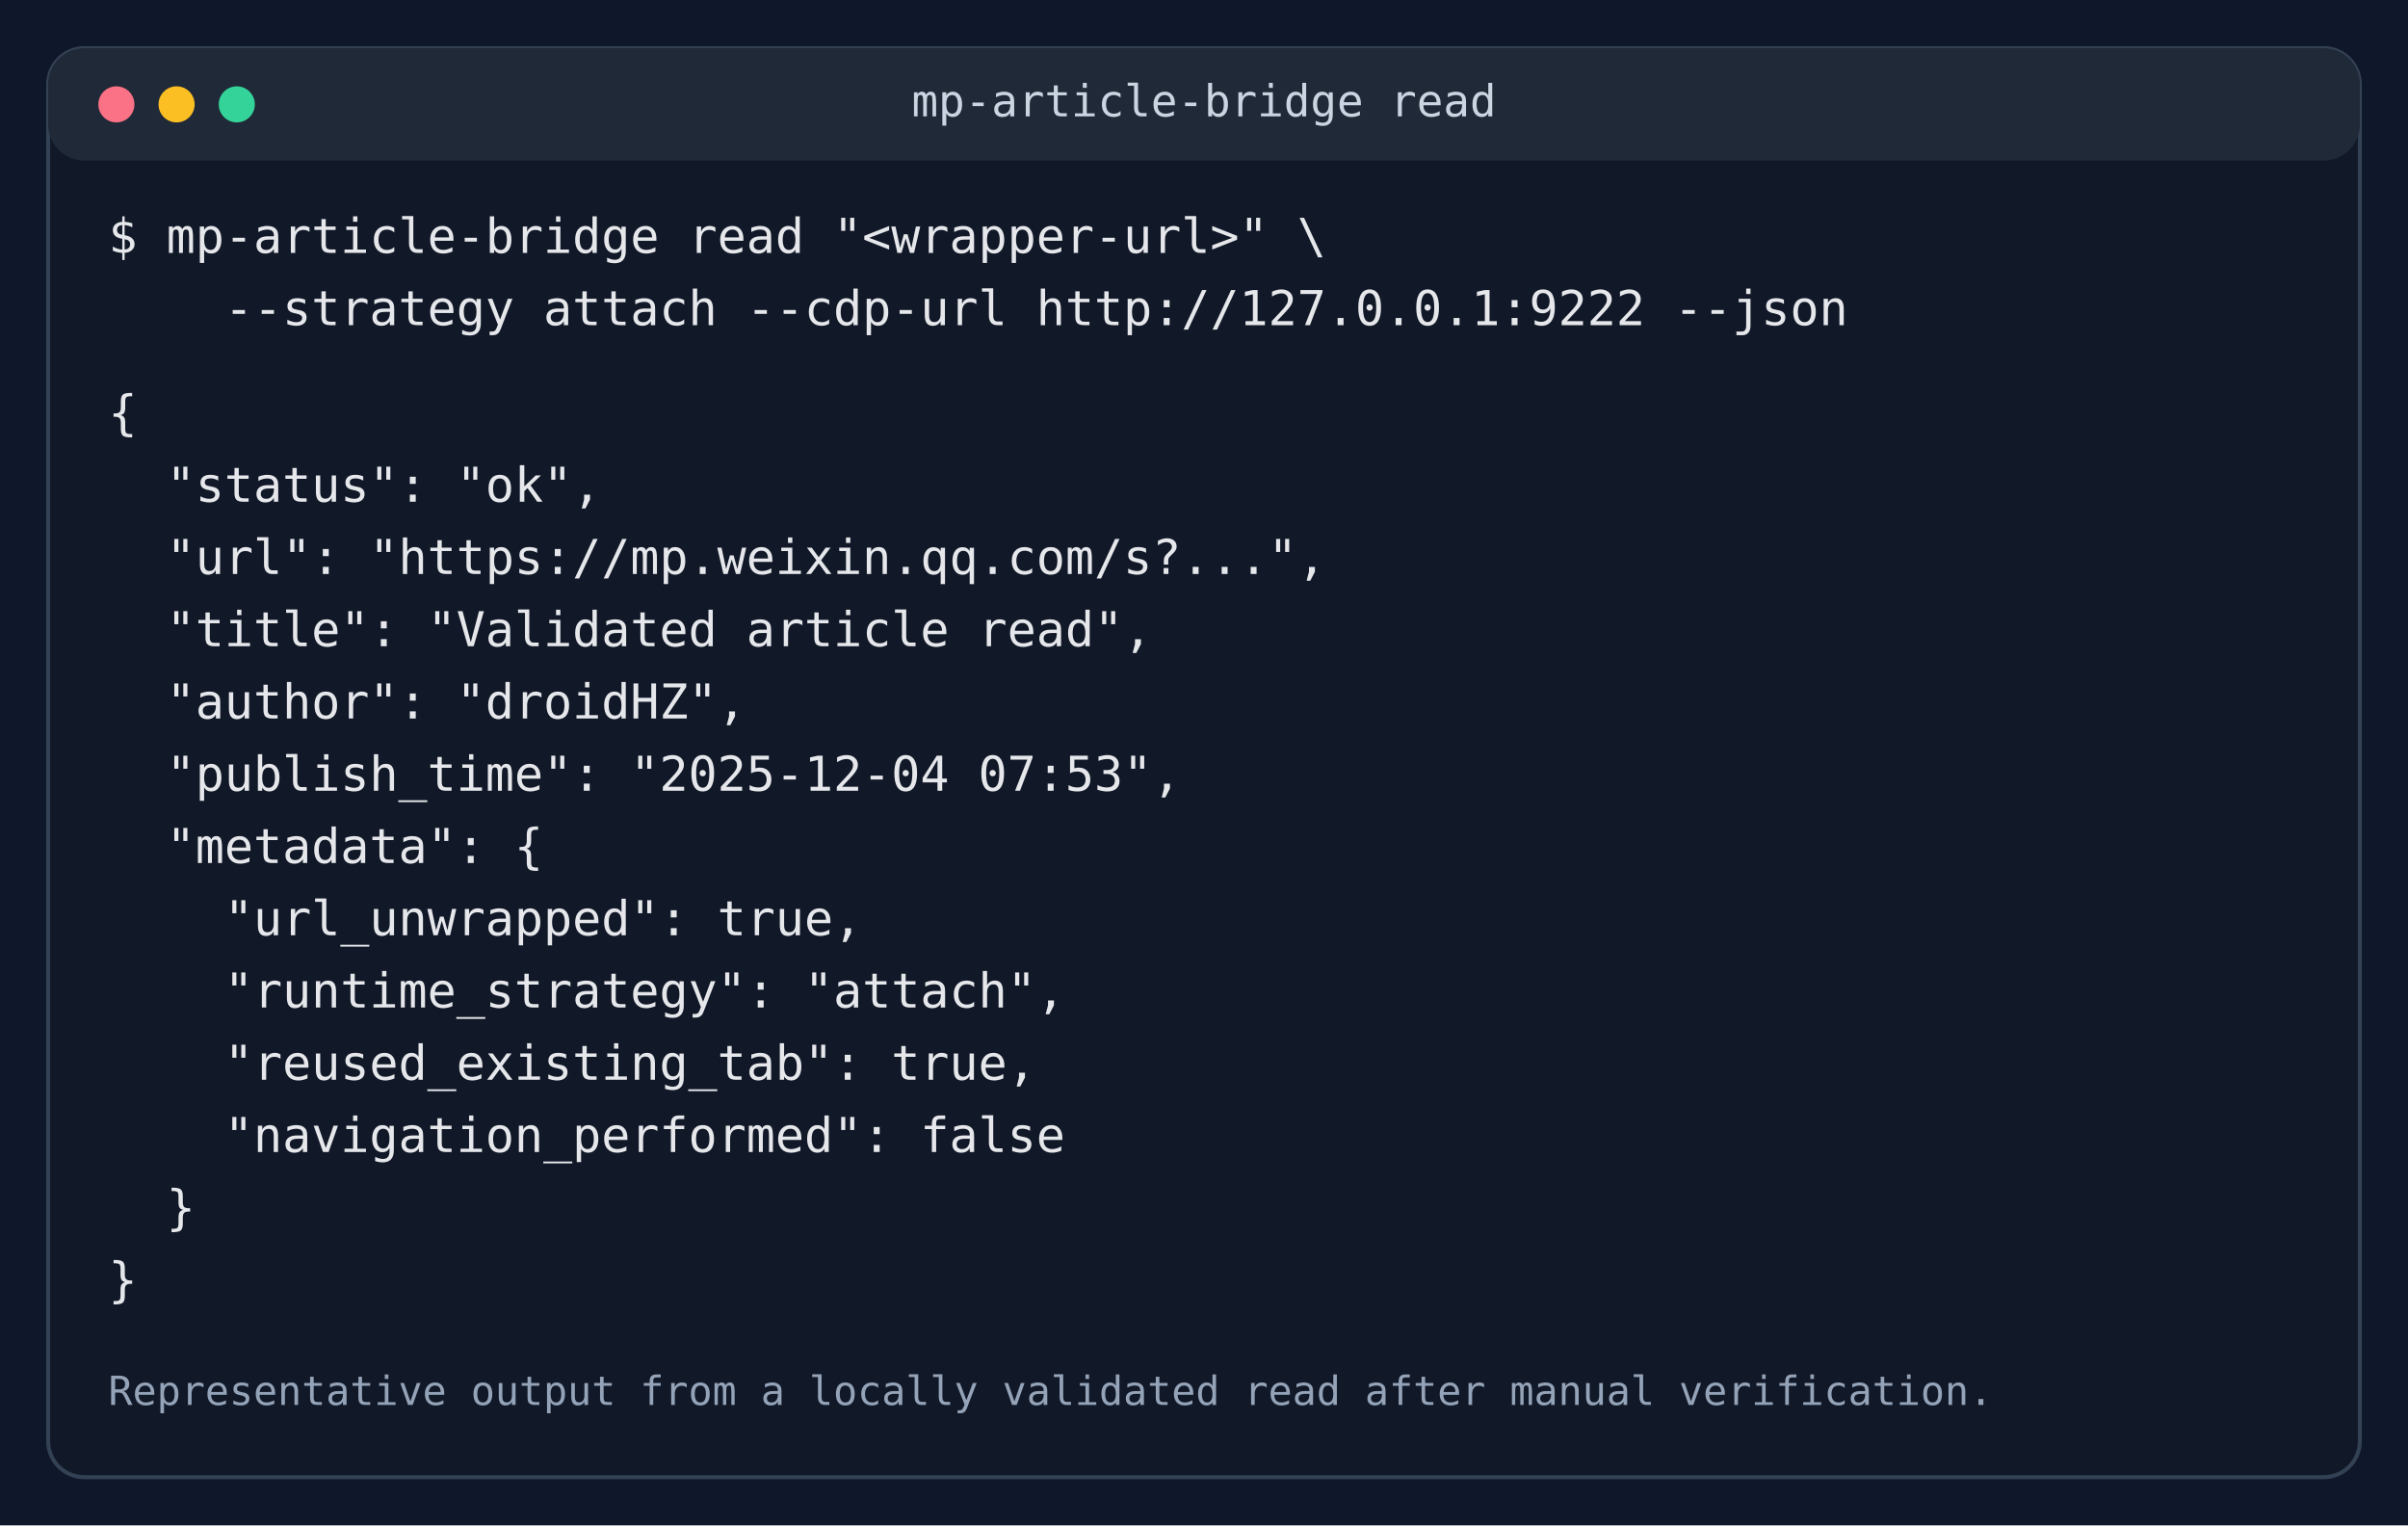
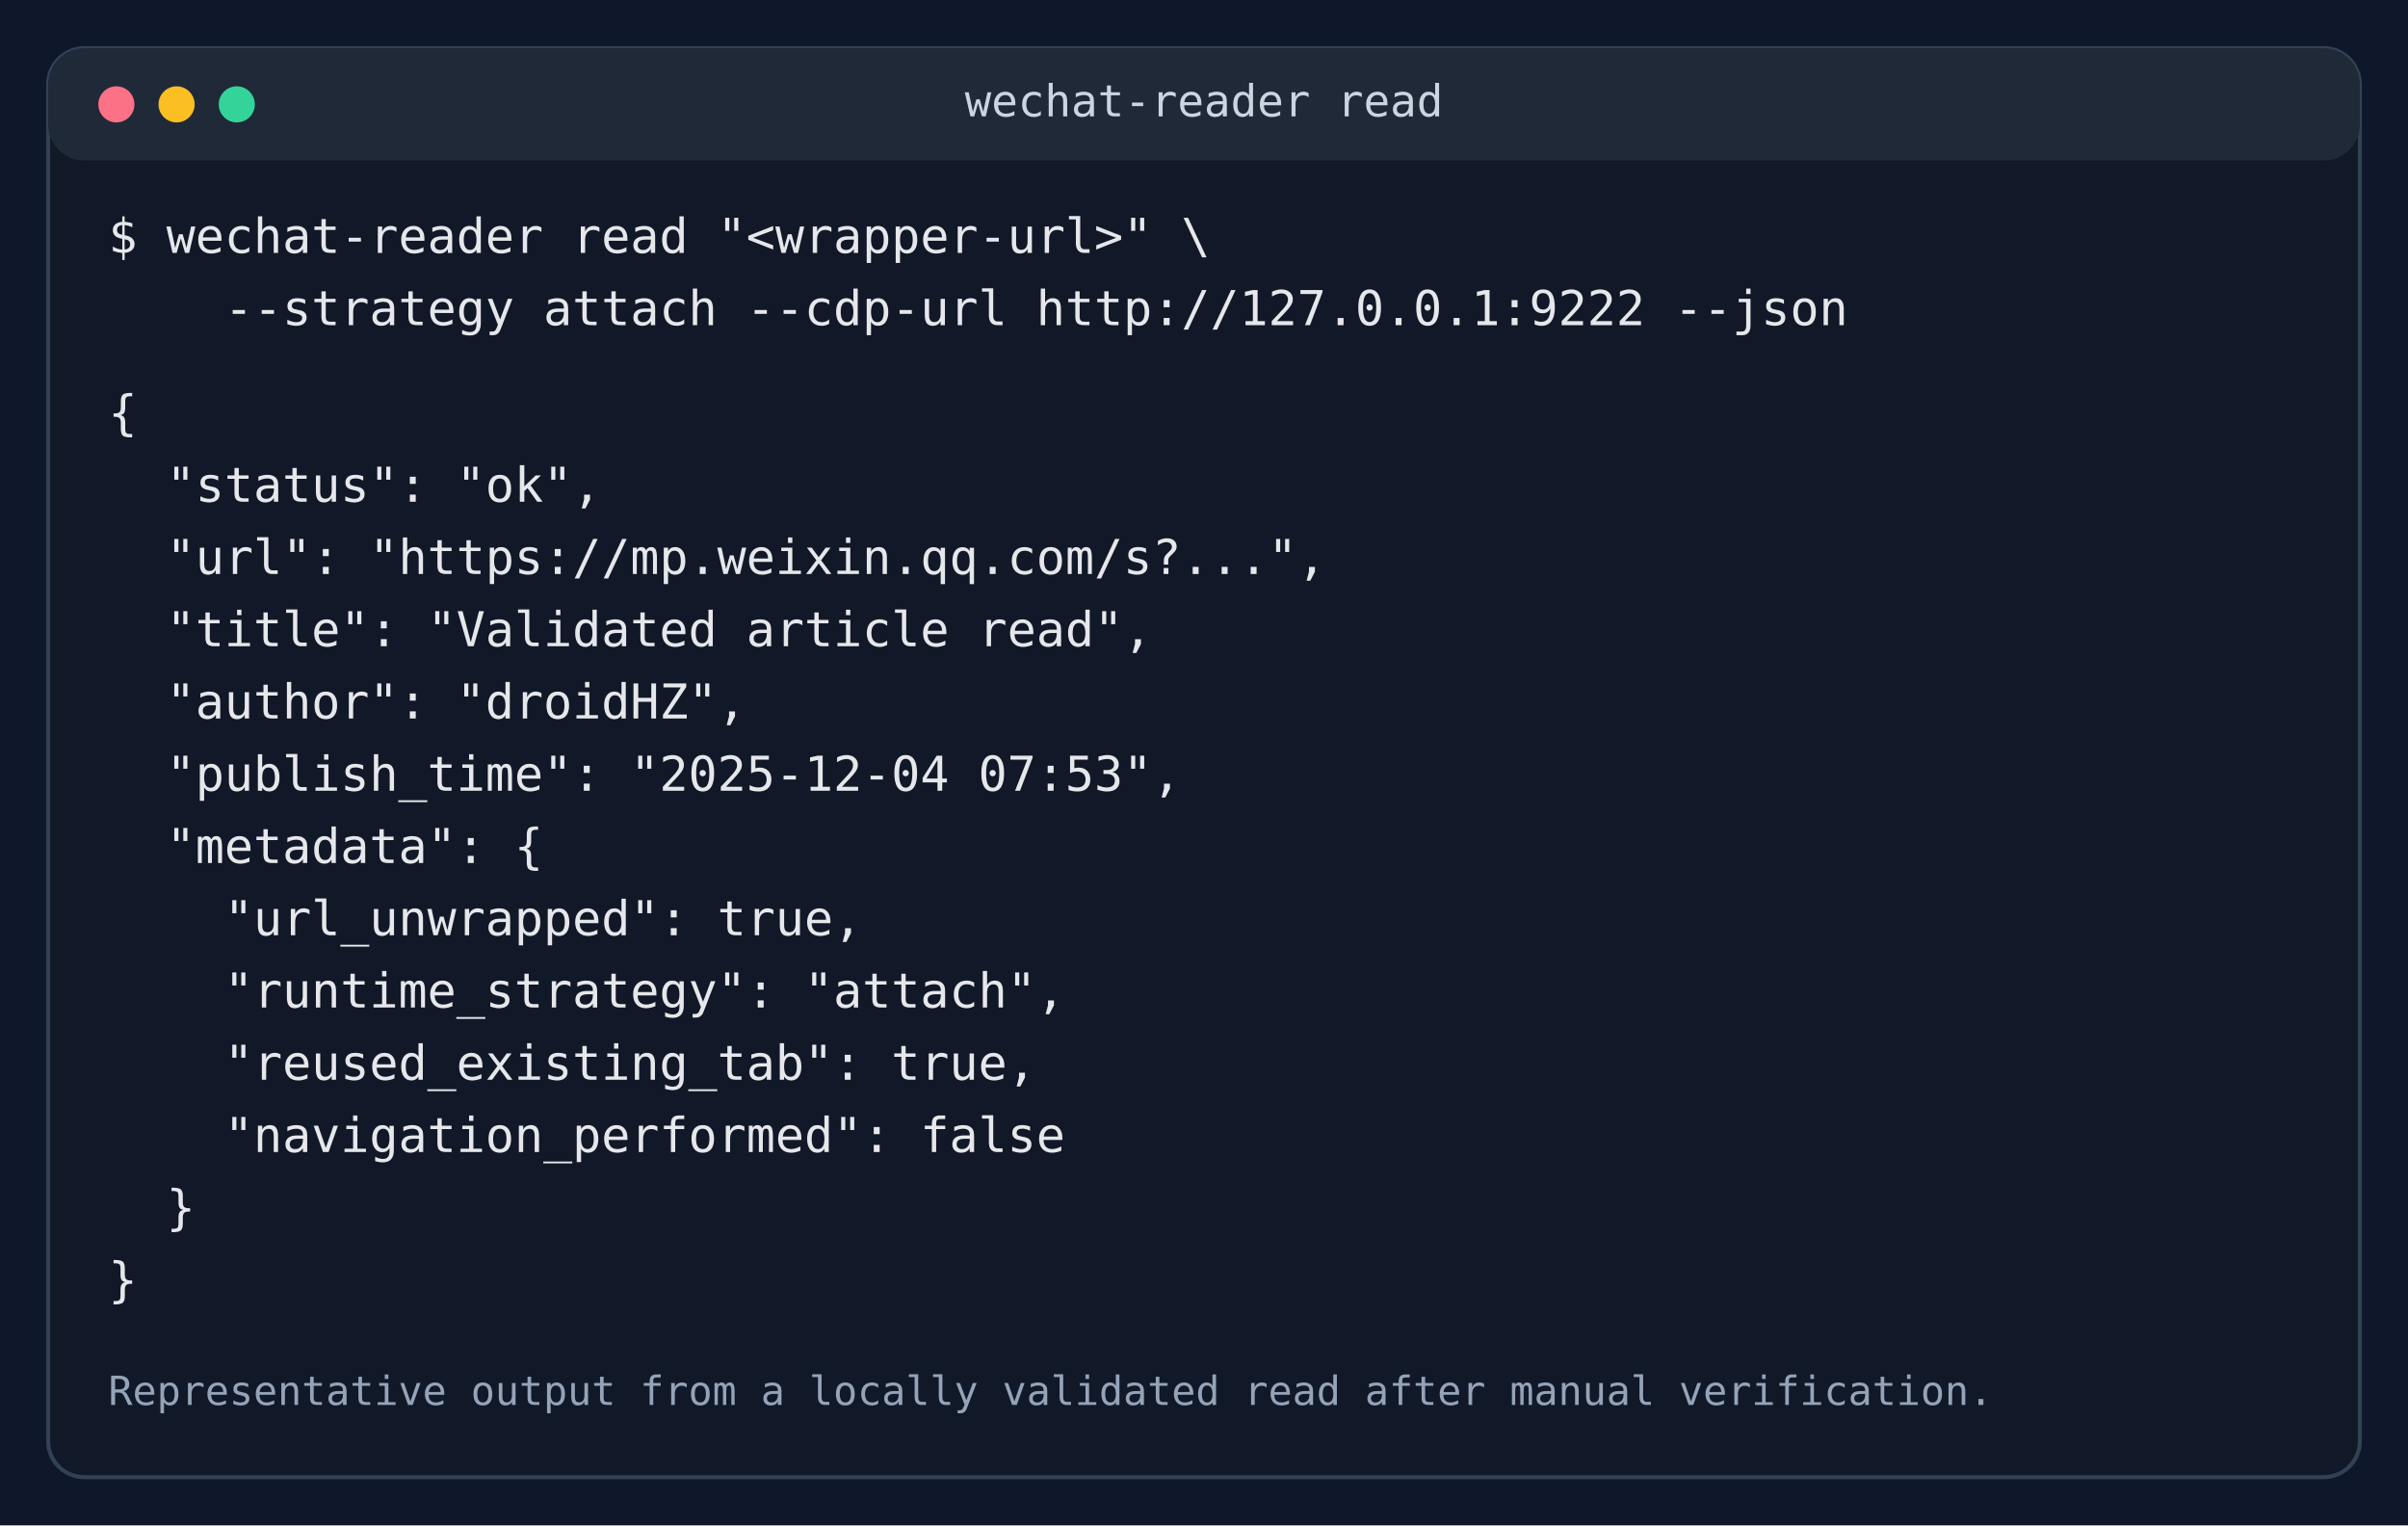
<svg xmlns="http://www.w3.org/2000/svg" width="1200" height="760" viewBox="0 0 1200 760" role="img" aria-labelledby="title desc">
  <rect width="1200" height="760" fill="#0f172a" />
  <rect x="24" y="24" width="1152" height="712" rx="18" fill="#111827" stroke="#334155" stroke-width="2" />
  <rect x="24" y="24" width="1152" height="56" rx="18" fill="#1f2937" />
  <circle cx="58" cy="52" r="9" fill="#fb7185" />
  <circle cx="88" cy="52" r="9" fill="#fbbf24" />
  <circle cx="118" cy="52" r="9" fill="#34d399" />
-   <text x="600" y="58" text-anchor="middle" fill="#cbd5e1" font-family="Menlo, Consolas, monospace" font-size="22">mp-article-bridge read</text>
+   <text x="600" y="58" text-anchor="middle" fill="#cbd5e1" font-family="Menlo, Consolas, monospace" font-size="22">wechat-reader read</text>
  <text fill="#e5e7eb" font-family="Menlo, Consolas, monospace" font-size="24" xml:space="preserve">
-     <tspan x="54" y="126">$ mp-article-bridge read "&lt;wrapper-url&gt;" \</tspan>
+     <tspan x="54" y="126">$ wechat-reader read "&lt;wrapper-url&gt;" \</tspan>
    <tspan x="54" y="162">    --strategy attach --cdp-url http://127.0.0.1:9222 --json</tspan>
    <tspan x="54" y="214">{</tspan>
    <tspan x="54" y="250">  "status": "ok",</tspan>
    <tspan x="54" y="286">  "url": "https://mp.weixin.qq.com/s?...",</tspan>
    <tspan x="54" y="322">  "title": "Validated article read",</tspan>
    <tspan x="54" y="358">  "author": "droidHZ",</tspan>
    <tspan x="54" y="394">  "publish_time": "2025-12-04 07:53",</tspan>
    <tspan x="54" y="430">  "metadata": {</tspan>
    <tspan x="54" y="466">    "url_unwrapped": true,</tspan>
    <tspan x="54" y="502">    "runtime_strategy": "attach",</tspan>
    <tspan x="54" y="538">    "reused_existing_tab": true,</tspan>
    <tspan x="54" y="574">    "navigation_performed": false</tspan>
    <tspan x="54" y="610">  }</tspan>
    <tspan x="54" y="646">}</tspan>
  </text>
  <text x="54" y="700" fill="#94a3b8" font-family="Menlo, Consolas, monospace" font-size="20">
    Representative output from a locally validated read after manual verification.
  </text>
</svg>
